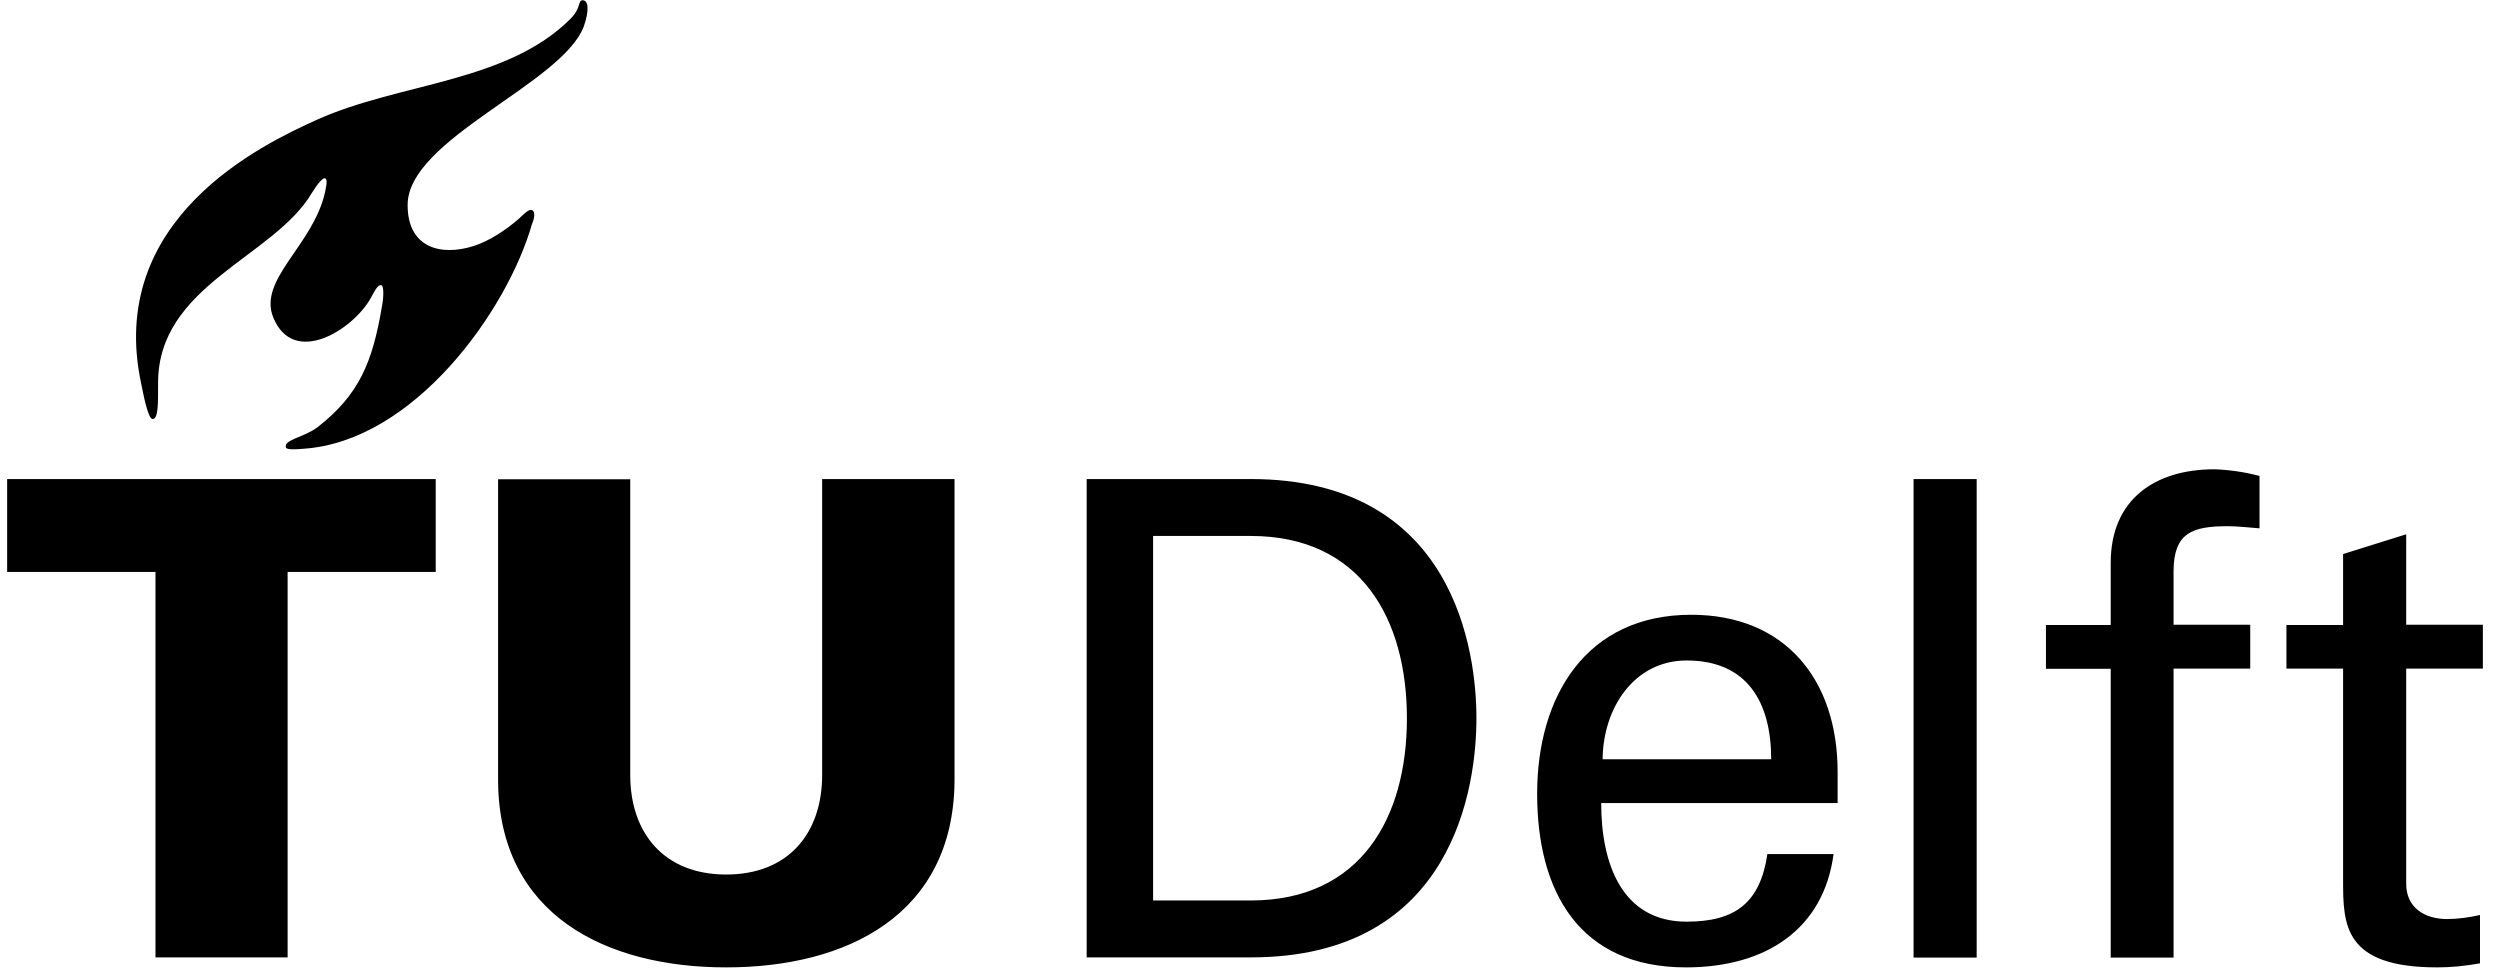
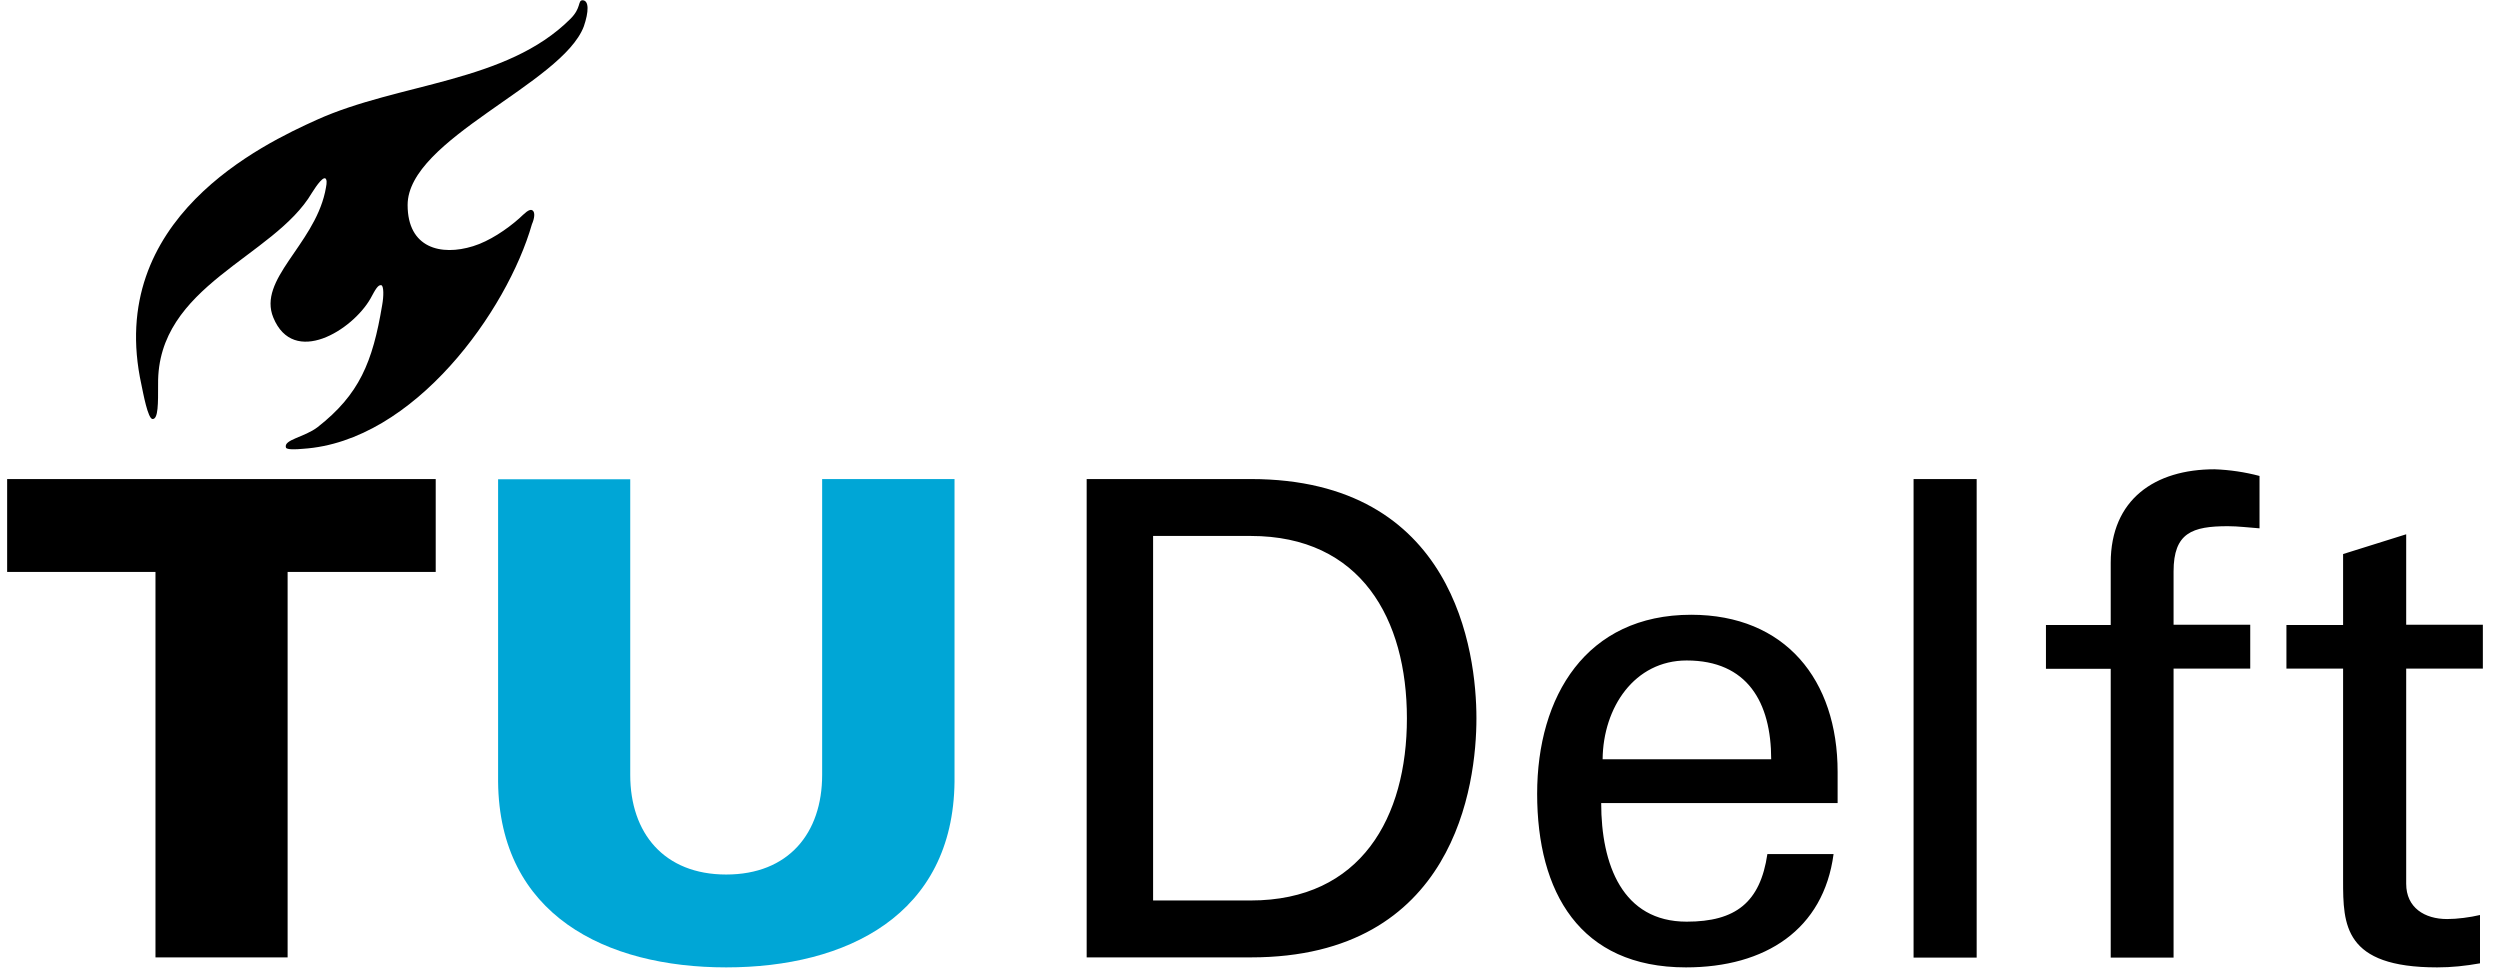
<svg xmlns="http://www.w3.org/2000/svg" viewBox="0 0 105 41">
-   <path fill="currentColor" fill-rule="evenodd" d="M30.5 36.73c2.62 0 4.03-1.74 4.03-4.18V20.12h5.56v12.71c-.06 5.6-4.53 7.8-9.59 7.8-5.05 0-9.53-2.2-9.58-7.8v-12.7h5.55v12.42c0 2.44 1.42 4.18 4.03 4.18M77.18 33.73v-1.31c0-3.87-2.2-6.6-6.15-6.6-4.41 0-6.47 3.42-6.47 7.52 0 4.12 1.78 7.29 6.25 7.29 3.34 0 5.78-1.59 6.2-4.76h-2.78c-.3 2.03-1.33 2.84-3.39 2.84-2.7 0-3.59-2.4-3.59-4.98h9.93zm-9.87-1.84c.02-2.18 1.34-4.15 3.53-4.15 2.55 0 3.55 1.76 3.55 4.15h-7.08zM80.37 20.12h2.65v20.1h-2.65v-20.1zM6.53 40.21h5.55V24.02h6.22v-3.9H.3v3.9h6.23v16.2M19.87 10.34c-1.35.42-2.75.08-2.75-1.73 0-2.77 6.49-5.09 7.4-7.5.21-.61.23-1.1-.06-1.1-.2.02-.04.32-.5.78-2.69 2.69-7.19 2.68-10.65 4.24-2.26 1.02-8.9 4.15-7.37 11.13.07.33.27 1.44.47 1.44.24 0 .23-.66.23-1.46-.05-4.16 4.86-5.32 6.46-8.04.2-.32.52-.77.6-.56.04.1.01.25-.05.54-.5 2.23-2.83 3.66-2.17 5.26.85 2.07 3.32.53 4.08-.8.2-.37.32-.6.46-.56.1.04.1.46.03.84-.4 2.4-.96 3.75-2.71 5.12-.56.43-1.44.52-1.33.86.03.09.41.08.71.05 4.68-.3 8.59-5.82 9.62-9.43.11-.25.14-.5.03-.58-.14-.1-.35.14-.56.33-.53.47-1.26.96-1.94 1.17M91.29 40.21V28.08h3.22v-1.84h-3.22V24c0-1.62.78-1.9 2.28-1.9.44 0 .89.06 1.33.09v-2.2a8.59 8.59 0 00-1.89-.28c-2.5 0-4.36 1.26-4.36 3.93v2.61h-2.72v1.84h2.72v12.13h2.64M96.03 26.24v1.84h2.38v8.9c0 1.86.03 3.65 3.95 3.65.61 0 1.18-.06 1.8-.17v-2.03c-.42.1-.96.17-1.38.17-.95 0-1.72-.48-1.72-1.48v-9.04h3.22v-1.84h-3.22v-3.8l-2.65.83v2.98h-2.38M48.43 22.51h4.1c4.64 0 6.56 3.5 6.56 7.66 0 4.15-1.92 7.65-6.56 7.65h-4.1v-15.3zm-2.79 17.7h6.9c8.57 0 9.47-7.27 9.47-10.04 0-2.77-.9-10.05-9.48-10.05h-6.89v20.1z" />
+   <path fill="#00A6D6" fill-rule="evenodd" d="M30.5 36.73c2.62 0 4.03-1.74 4.03-4.18V20.12h5.56v12.71c-.06 5.6-4.53 7.8-9.59 7.8-5.05 0-9.53-2.2-9.58-7.8v-12.7h5.55v12.42c0 2.44 1.42 4.18 4.03 4.18" />
+   <path fill="#000000" fill-rule="evenodd" d="M77.18 33.73v-1.31c0-3.87-2.2-6.6-6.15-6.6-4.41 0-6.47 3.42-6.47 7.52 0 4.12 1.78 7.29 6.25 7.29 3.34 0 5.78-1.59 6.2-4.76h-2.78c-.3 2.03-1.33 2.84-3.39 2.84-2.7 0-3.59-2.4-3.59-4.98h9.93zm-9.87-1.84c.02-2.18 1.34-4.15 3.53-4.15 2.55 0 3.55 1.76 3.55 4.15h-7.08zM80.37 20.12h2.65v20.1h-2.65v-20.1zM6.53 40.21h5.55V24.02h6.22v-3.9H.3v3.9h6.23v16.2M19.87 10.34c-1.35.42-2.75.08-2.75-1.73 0-2.77 6.49-5.09 7.4-7.5.21-.61.23-1.1-.06-1.1-.2.02-.04.32-.5.78-2.69 2.69-7.19 2.68-10.65 4.24-2.26 1.02-8.9 4.15-7.37 11.13.07.33.27 1.44.47 1.44.24 0 .23-.66.23-1.46-.05-4.16 4.86-5.32 6.46-8.04.2-.32.52-.77.6-.56.04.1.01.25-.05.54-.5 2.23-2.83 3.66-2.17 5.26.85 2.07 3.32.53 4.08-.8.2-.37.32-.6.46-.56.1.04.1.46.03.84-.4 2.4-.96 3.75-2.71 5.12-.56.43-1.44.52-1.33.86.03.09.41.08.71.05 4.68-.3 8.59-5.82 9.62-9.43.11-.25.14-.5.03-.58-.14-.1-.35.14-.56.33-.53.47-1.26.96-1.94 1.17M91.29 40.21V28.08h3.22v-1.84h-3.22V24c0-1.62.78-1.9 2.28-1.9.44 0 .89.06 1.33.09v-2.2a8.59 8.59 0 00-1.89-.28c-2.5 0-4.36 1.26-4.36 3.93v2.61h-2.72v1.84h2.72v12.13h2.64M96.03 26.24v1.84h2.38v8.9c0 1.86.03 3.65 3.95 3.65.61 0 1.18-.06 1.8-.17v-2.03c-.42.1-.96.17-1.38.17-.95 0-1.72-.48-1.72-1.48v-9.04h3.22v-1.84h-3.22v-3.8l-2.65.83v2.98h-2.38M48.43 22.51h4.1c4.64 0 6.56 3.5 6.56 7.66 0 4.15-1.92 7.65-6.56 7.65h-4.1v-15.3zm-2.79 17.7h6.9c8.57 0 9.47-7.27 9.47-10.04 0-2.77-.9-10.05-9.48-10.05h-6.89v20.1z" />
</svg>
